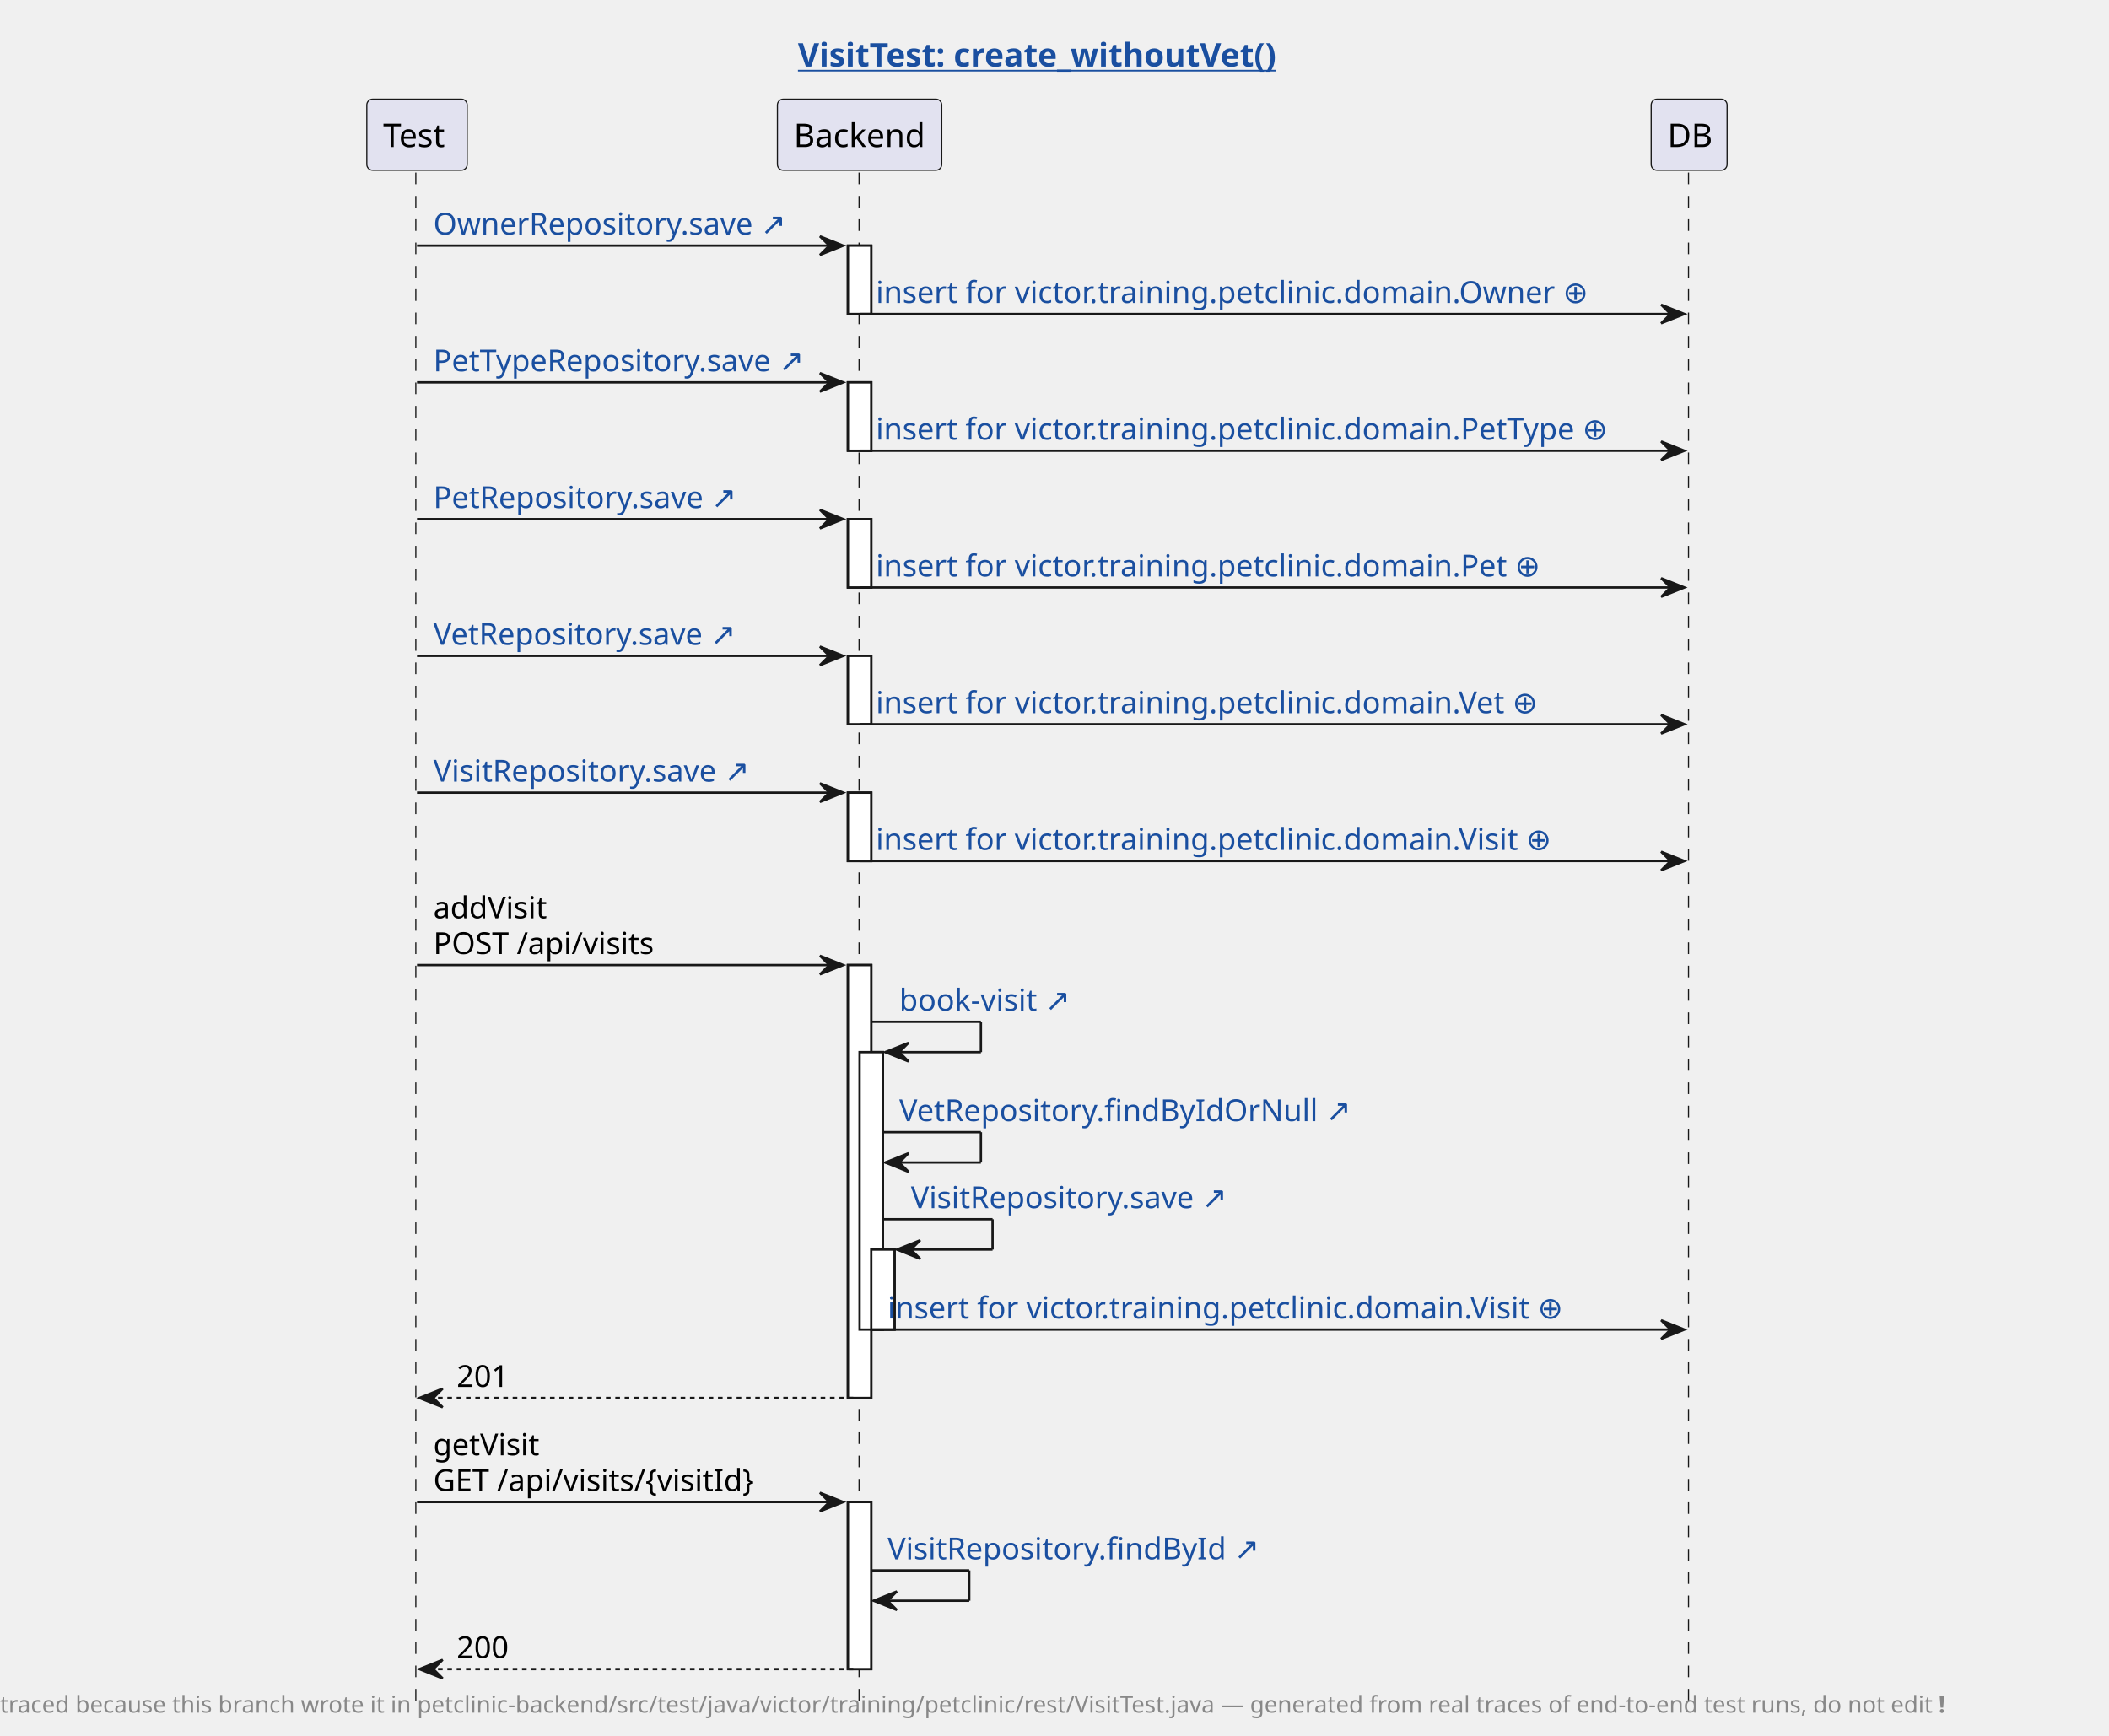
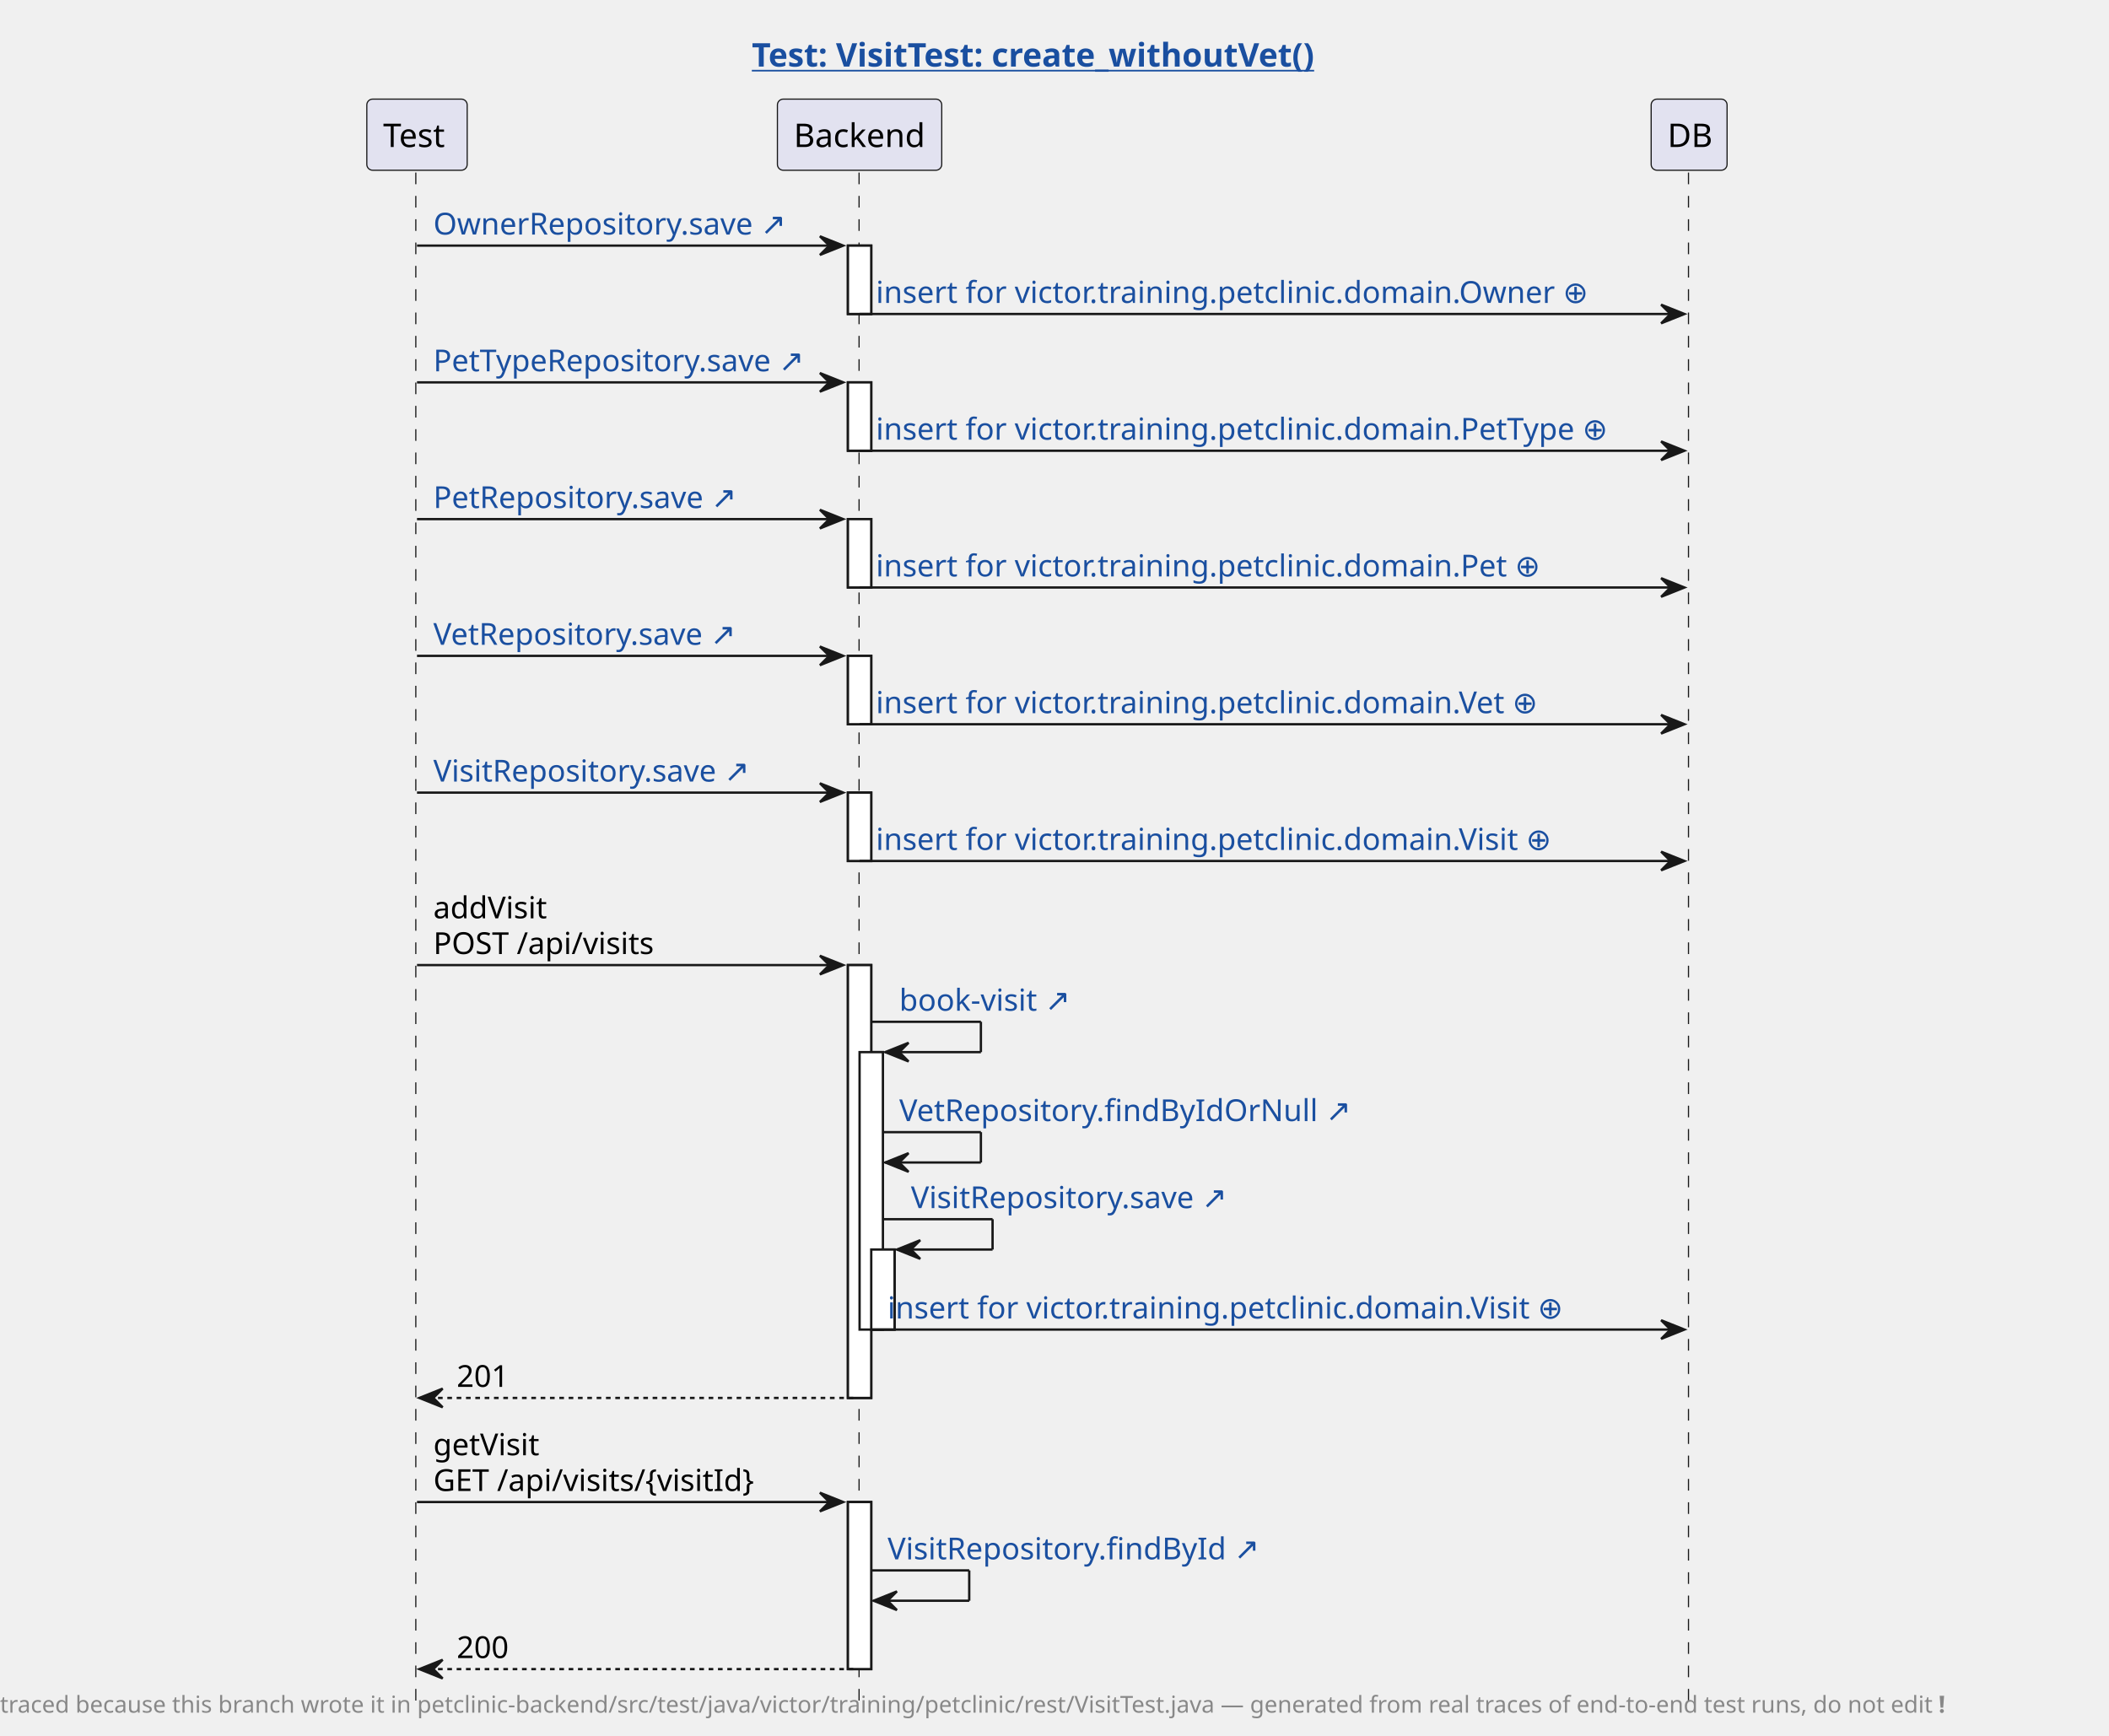
<svg xmlns="http://www.w3.org/2000/svg" xmlns:xlink="http://www.w3.org/1999/xlink" contentStyleType="text/css" data-diagram-type="SEQUENCE" height="744px" preserveAspectRatio="none" style="width:904px;height:744px;background:#FFFFFF;" version="1.1" viewBox="0 0 904 744" width="904px" zoomAndPan="magnify">
  <defs />
  <g>
    <a href="src://petclinic-backend/src/test/java/victor/training/petclinic/rest/VisitTest.java:277" target="_top" title="Click to open the test" xlink:actuate="onRequest" xlink:href="src://petclinic-backend/src/test/java/victor/training/petclinic/rest/VisitTest.java:277" xlink:show="new" xlink:title="Click to open the test" xlink:type="simple">
-       <text fill="#1A4FA0" font-family="sans-serif" font-size="14" font-weight="bold" lengthAdjust="spacing" text-decoration="underline" textLength="212.475" x="342.025" y="28.535">VisitTest: create_withoutVet()</text>
+       <text fill="#1A4FA0" font-family="sans-serif" font-size="14" font-weight="bold" lengthAdjust="spacing" text-decoration="underline" textLength="252" x="322.263" y="28.535">Test: VisitTest: create_withoutVet()</text>
    </a>
    <g>
      <rect fill="#FFFFFF" height="29.311" style="stroke:#181818;stroke-width:1;" width="10" x="363.45" y="105.287" />
    </g>
    <g>
      <rect fill="#FFFFFF" height="29.311" style="stroke:#181818;stroke-width:1;" width="10" x="363.45" y="163.908" />
    </g>
    <g>
      <rect fill="#FFFFFF" height="29.311" style="stroke:#181818;stroke-width:1;" width="10" x="363.45" y="222.529" />
    </g>
    <g>
      <rect fill="#FFFFFF" height="29.311" style="stroke:#181818;stroke-width:1;" width="10" x="363.45" y="281.15" />
    </g>
    <g>
      <rect fill="#FFFFFF" height="29.311" style="stroke:#181818;stroke-width:1;" width="10" x="363.45" y="339.772" />
    </g>
    <g>
      <rect fill="#FFFFFF" height="185.553" style="stroke:#181818;stroke-width:1;" width="10" x="363.45" y="413.703" />
    </g>
    <g>
      <rect fill="#FFFFFF" height="118.932" style="stroke:#181818;stroke-width:1;" width="10" x="368.45" y="451.014" />
    </g>
    <g>
      <rect fill="#FFFFFF" height="34.31" style="stroke:#181818;stroke-width:1;" width="10" x="373.45" y="535.635" />
    </g>
    <g>
      <rect fill="#FFFFFF" height="71.621" style="stroke:#181818;stroke-width:1;" width="10" x="363.45" y="643.877" />
    </g>
    <g class="participant-lifeline" data-entity-uid="part1" data-qualified-name="Test" id="part1-lifeline">
      <g>
        <rect fill="#000000" fill-opacity="0" height="659.521" width="8" x="174.744" y="73.977" />
        <line style="stroke:#181818;stroke-width:0.5;stroke-dasharray:5,5;" x1="178.232" x2="178.232" y1="73.977" y2="733.498" />
      </g>
    </g>
    <g class="participant-lifeline" data-entity-uid="part2" data-qualified-name="Backend" id="part2-lifeline">
      <g>
        <rect fill="#000000" fill-opacity="0" height="659.521" width="8" x="364.45" y="73.977" />
        <line style="stroke:#181818;stroke-width:0.5;stroke-dasharray:5,5;" x1="368.231" x2="368.231" y1="73.977" y2="733.498" />
      </g>
    </g>
    <g class="participant-lifeline" data-entity-uid="part3" data-qualified-name="DB" id="part3-lifeline">
      <g>
        <rect fill="#000000" fill-opacity="0" height="659.521" width="8" x="720.024" y="73.977" />
        <line style="stroke:#181818;stroke-width:0.5;stroke-dasharray:5,5;" x1="723.755" x2="723.755" y1="73.977" y2="733.498" />
      </g>
    </g>
    <g class="participant participant-head" data-entity-uid="part1" data-qualified-name="Test" id="part1-head">
      <rect fill="#E2E2F0" height="30.488" rx="2.5" ry="2.5" style="stroke:#181818;stroke-width:0.5;" width="43.025" x="157.232" y="42.488" />
      <text fill="#000000" font-family="sans-serif" font-size="14" lengthAdjust="spacing" textLength="29.025" x="164.232" y="63.023">Test</text>
    </g>
    <g class="participant participant-head" data-entity-uid="part2" data-qualified-name="Backend" id="part2-head">
      <rect fill="#E2E2F0" height="30.488" rx="2.5" ry="2.5" style="stroke:#181818;stroke-width:0.5;" width="70.438" x="333.231" y="42.488" />
      <text fill="#000000" font-family="sans-serif" font-size="14" lengthAdjust="spacing" textLength="56.438" x="340.231" y="63.023">Backend</text>
    </g>
    <g class="participant participant-head" data-entity-uid="part3" data-qualified-name="DB" id="part3-head">
      <rect fill="#E2E2F0" height="30.488" rx="2.5" ry="2.5" style="stroke:#181818;stroke-width:0.5;" width="32.539" x="707.755" y="42.488" />
      <text fill="#000000" font-family="sans-serif" font-size="14" lengthAdjust="spacing" textLength="18.539" x="714.755" y="63.023">DB</text>
    </g>
    <g>
      <rect fill="#FFFFFF" height="29.311" style="stroke:#181818;stroke-width:1;" width="10" x="363.45" y="105.287" />
    </g>
    <g>
      <rect fill="#FFFFFF" height="29.311" style="stroke:#181818;stroke-width:1;" width="10" x="363.45" y="163.908" />
    </g>
    <g>
      <rect fill="#FFFFFF" height="29.311" style="stroke:#181818;stroke-width:1;" width="10" x="363.45" y="222.529" />
    </g>
    <g>
      <rect fill="#FFFFFF" height="29.311" style="stroke:#181818;stroke-width:1;" width="10" x="363.45" y="281.15" />
    </g>
    <g>
      <rect fill="#FFFFFF" height="29.311" style="stroke:#181818;stroke-width:1;" width="10" x="363.45" y="339.772" />
    </g>
    <g>
      <rect fill="#FFFFFF" height="185.553" style="stroke:#181818;stroke-width:1;" width="10" x="363.45" y="413.703" />
    </g>
    <g>
      <rect fill="#FFFFFF" height="118.932" style="stroke:#181818;stroke-width:1;" width="10" x="368.45" y="451.014" />
    </g>
    <g>
      <rect fill="#FFFFFF" height="34.31" style="stroke:#181818;stroke-width:1;" width="10" x="373.45" y="535.635" />
    </g>
    <g>
      <rect fill="#FFFFFF" height="71.621" style="stroke:#181818;stroke-width:1;" width="10" x="363.45" y="643.877" />
    </g>
    <g class="message" data-entity-1="part1" data-entity-2="part2" id="msg1">
      <polygon fill="#181818" points="351.45,101.287,361.45,105.287,351.45,109.287,355.45,105.287" style="stroke:#181818;stroke-width:1;" />
      <line style="stroke:#181818;stroke-width:1;" x1="178.744" x2="357.45" y1="105.287" y2="105.287" />
      <a href="src://petclinic-backend/src/main/java/victor/training/petclinic/repository/OwnerRepository.java:19" target="_top" title="Click to open OwnerRepository.save" xlink:actuate="onRequest" xlink:href="src://petclinic-backend/src/main/java/victor/training/petclinic/repository/OwnerRepository.java:19" xlink:show="new" xlink:title="Click to open OwnerRepository.save" xlink:type="simple">
        <text fill="#1A4FA0" font-family="sans-serif" font-size="13" lengthAdjust="spacing" textLength="156.724" x="185.744" y="100.545">OwnerRepository.save ↗</text>
      </a>
    </g>
    <g class="message" data-entity-1="part2" data-entity-2="part3" id="msg2">
      <polygon fill="#181818" points="712.024,130.598,722.024,134.598,712.024,138.598,716.024,134.598" style="stroke:#181818;stroke-width:1;" />
      <line style="stroke:#181818;stroke-width:1;" x1="368.45" x2="718.024" y1="134.598" y2="134.598" />
      <a href="genseq://0bl9eup" target="_top" title="Click for the statement behind this call" xlink:actuate="onRequest" xlink:href="genseq://0bl9eup" xlink:show="new" xlink:title="Click for the statement behind this call" xlink:type="simple">
        <text fill="#1A4FA0" font-family="sans-serif" font-size="13" lengthAdjust="spacing" textLength="317.592" x="375.45" y="129.856">insert for victor.training.petclinic.domain.Owner ⊕</text>
      </a>
    </g>
    <g class="message" data-entity-1="part1" data-entity-2="part2" id="msg3">
      <polygon fill="#181818" points="351.45,159.908,361.45,163.908,351.45,167.908,355.45,163.908" style="stroke:#181818;stroke-width:1;" />
      <line style="stroke:#181818;stroke-width:1;" x1="178.744" x2="357.45" y1="163.908" y2="163.908" />
      <a href="src://petclinic-backend/src/main/java/victor/training/petclinic/repository/PetTypeRepository.java:15" target="_top" title="Click to open PetTypeRepository.save" xlink:actuate="onRequest" xlink:href="src://petclinic-backend/src/main/java/victor/training/petclinic/repository/PetTypeRepository.java:15" xlink:show="new" xlink:title="Click to open PetTypeRepository.save" xlink:type="simple">
        <text fill="#1A4FA0" font-family="sans-serif" font-size="13" lengthAdjust="spacing" textLength="165.706" x="185.744" y="159.166">PetTypeRepository.save ↗</text>
      </a>
    </g>
    <g class="message" data-entity-1="part2" data-entity-2="part3" id="msg4">
      <polygon fill="#181818" points="712.024,189.219,722.024,193.219,712.024,197.219,716.024,193.219" style="stroke:#181818;stroke-width:1;" />
      <line style="stroke:#181818;stroke-width:1;" x1="368.45" x2="718.024" y1="193.219" y2="193.219" />
      <a href="genseq://0p9c7zm" target="_top" title="Click for the statement behind this call" xlink:actuate="onRequest" xlink:href="genseq://0p9c7zm" xlink:show="new" xlink:title="Click for the statement behind this call" xlink:type="simple">
        <text fill="#1A4FA0" font-family="sans-serif" font-size="13" lengthAdjust="spacing" textLength="326.574" x="375.45" y="188.477">insert for victor.training.petclinic.domain.PetType ⊕</text>
      </a>
    </g>
    <g class="message" data-entity-1="part1" data-entity-2="part2" id="msg5">
      <polygon fill="#181818" points="351.45,218.529,361.45,222.529,351.45,226.529,355.45,222.529" style="stroke:#181818;stroke-width:1;" />
      <line style="stroke:#181818;stroke-width:1;" x1="178.744" x2="357.45" y1="222.529" y2="222.529" />
      <a href="src://petclinic-backend/src/main/java/victor/training/petclinic/repository/PetRepository.java:18" target="_top" title="Click to open PetRepository.save" xlink:actuate="onRequest" xlink:href="src://petclinic-backend/src/main/java/victor/training/petclinic/repository/PetRepository.java:18" xlink:show="new" xlink:title="Click to open PetRepository.save" xlink:type="simple">
        <text fill="#1A4FA0" font-family="sans-serif" font-size="13" lengthAdjust="spacing" textLength="135.269" x="185.744" y="217.787">PetRepository.save ↗</text>
      </a>
    </g>
    <g class="message" data-entity-1="part2" data-entity-2="part3" id="msg6">
      <polygon fill="#181818" points="712.024,247.84,722.024,251.84,712.024,255.84,716.024,251.84" style="stroke:#181818;stroke-width:1;" />
      <line style="stroke:#181818;stroke-width:1;" x1="368.45" x2="718.024" y1="251.84" y2="251.84" />
      <a href="genseq://051oswl" target="_top" title="Click for the statement behind this call" xlink:actuate="onRequest" xlink:href="genseq://051oswl" xlink:show="new" xlink:title="Click for the statement behind this call" xlink:type="simple">
        <text fill="#1A4FA0" font-family="sans-serif" font-size="13" lengthAdjust="spacing" textLength="296.137" x="375.45" y="247.098">insert for victor.training.petclinic.domain.Pet ⊕</text>
      </a>
    </g>
    <g class="message" data-entity-1="part1" data-entity-2="part2" id="msg7">
      <polygon fill="#181818" points="351.45,277.15,361.45,281.15,351.45,285.15,355.45,281.15" style="stroke:#181818;stroke-width:1;" />
      <line style="stroke:#181818;stroke-width:1;" x1="178.744" x2="357.45" y1="281.15" y2="281.15" />
      <a href="src://petclinic-backend/src/main/java/victor/training/petclinic/repository/VetRepository.java:23" target="_top" title="Click to open VetRepository.save" xlink:actuate="onRequest" xlink:href="src://petclinic-backend/src/main/java/victor/training/petclinic/repository/VetRepository.java:23" xlink:show="new" xlink:title="Click to open VetRepository.save" xlink:type="simple">
        <text fill="#1A4FA0" font-family="sans-serif" font-size="13" lengthAdjust="spacing" textLength="136.583" x="185.744" y="276.408">VetRepository.save ↗</text>
      </a>
    </g>
    <g class="message" data-entity-1="part2" data-entity-2="part3" id="msg8">
      <polygon fill="#181818" points="712.024,306.461,722.024,310.461,712.024,314.461,716.024,310.461" style="stroke:#181818;stroke-width:1;" />
      <line style="stroke:#181818;stroke-width:1;" x1="368.45" x2="718.024" y1="310.461" y2="310.461" />
      <a href="genseq://1rbt9aw" target="_top" title="Click for the statement behind this call" xlink:actuate="onRequest" xlink:href="genseq://1rbt9aw" xlink:show="new" xlink:title="Click for the statement behind this call" xlink:type="simple">
        <text fill="#1A4FA0" font-family="sans-serif" font-size="13" lengthAdjust="spacing" textLength="297.451" x="375.45" y="305.719">insert for victor.training.petclinic.domain.Vet ⊕</text>
      </a>
    </g>
    <g class="message" data-entity-1="part1" data-entity-2="part2" id="msg9">
      <polygon fill="#181818" points="351.45,335.772,361.45,339.772,351.45,343.772,355.45,339.772" style="stroke:#181818;stroke-width:1;" />
      <line style="stroke:#181818;stroke-width:1;" x1="178.744" x2="357.45" y1="339.772" y2="339.772" />
      <a href="src://petclinic-backend/src/main/java/victor/training/petclinic/repository/VisitRepository.java:14" target="_top" title="Click to open VisitRepository.save" xlink:actuate="onRequest" xlink:href="src://petclinic-backend/src/main/java/victor/training/petclinic/repository/VisitRepository.java:14" xlink:show="new" xlink:title="Click to open VisitRepository.save" xlink:type="simple">
        <text fill="#1A4FA0" font-family="sans-serif" font-size="13" lengthAdjust="spacing" textLength="143.482" x="185.744" y="335.029">VisitRepository.save ↗</text>
      </a>
    </g>
    <g class="message" data-entity-1="part2" data-entity-2="part3" id="msg10">
      <polygon fill="#181818" points="712.024,365.082,722.024,369.082,712.024,373.082,716.024,369.082" style="stroke:#181818;stroke-width:1;" />
      <line style="stroke:#181818;stroke-width:1;" x1="368.45" x2="718.024" y1="369.082" y2="369.082" />
      <a href="genseq://0gx3fdz" target="_top" title="Click for the statement behind this call" xlink:actuate="onRequest" xlink:href="genseq://0gx3fdz" xlink:show="new" xlink:title="Click for the statement behind this call" xlink:type="simple">
        <text fill="#1A4FA0" font-family="sans-serif" font-size="13" lengthAdjust="spacing" textLength="304.351" x="375.45" y="364.34">insert for victor.training.petclinic.domain.Visit ⊕</text>
      </a>
    </g>
    <g class="message" data-entity-1="part1" data-entity-2="part2" id="msg11">
      <polygon fill="#181818" points="351.45,409.703,361.45,413.703,351.45,417.703,355.45,413.703" style="stroke:#181818;stroke-width:1;" />
      <line style="stroke:#181818;stroke-width:1;" x1="178.744" x2="357.45" y1="413.703" y2="413.703" />
      <text fill="#000000" font-family="sans-serif" font-size="13" lengthAdjust="spacing" textLength="51.048" x="185.744" y="393.65">addVisit</text>
      <text fill="#000000" font-family="sans-serif" font-size="13" lengthAdjust="spacing" textLength="101.734" x="185.744" y="408.961">POST /api/visits</text>
    </g>
    <g class="message" data-entity-1="part2" data-entity-2="part2" id="msg12">
      <line style="stroke:#181818;stroke-width:1;" x1="373.45" x2="420.45" y1="438.014" y2="438.014" />
      <line style="stroke:#181818;stroke-width:1;" x1="420.45" x2="420.45" y1="438.014" y2="451.014" />
      <line style="stroke:#181818;stroke-width:1;" x1="379.45" x2="420.45" y1="451.014" y2="451.014" />
      <polygon fill="#181818" points="389.45,447.014,379.45,451.014,389.45,455.014,385.45,451.014" style="stroke:#181818;stroke-width:1;" />
      <a href="src://petclinic-backend/src/main/java/victor/training/petclinic/rest/VisitRestController.java:72" target="_top" title="Click to open VisitRestController.bookVisit" xlink:actuate="onRequest" xlink:href="src://petclinic-backend/src/main/java/victor/training/petclinic/rest/VisitRestController.java:72" xlink:show="new" xlink:title="Click to open VisitRestController.bookVisit" xlink:type="simple">
        <text fill="#1A4FA0" font-family="sans-serif" font-size="13" lengthAdjust="spacing" textLength="82.12" x="385.45" y="433.272">book-visit ↗</text>
      </a>
    </g>
    <g class="message" data-entity-1="part2" data-entity-2="part2" id="msg13">
      <line style="stroke:#181818;stroke-width:1;" x1="378.45" x2="420.45" y1="485.324" y2="485.324" />
      <line style="stroke:#181818;stroke-width:1;" x1="420.45" x2="420.45" y1="485.324" y2="498.324" />
      <line style="stroke:#181818;stroke-width:1;" x1="379.45" x2="420.45" y1="498.324" y2="498.324" />
      <polygon fill="#181818" points="389.45,494.324,379.45,498.324,389.45,502.324,385.45,498.324" style="stroke:#181818;stroke-width:1;" />
      <a href="src://petclinic-backend/src/main/java/victor/training/petclinic/repository/VetRepository.java:19" target="_top" title="Click to open VetRepository.findByIdOrNull" xlink:actuate="onRequest" xlink:href="src://petclinic-backend/src/main/java/victor/training/petclinic/repository/VetRepository.java:19" xlink:show="new" xlink:title="Click to open VetRepository.findByIdOrNull" xlink:type="simple">
        <text fill="#1A4FA0" font-family="sans-serif" font-size="13" lengthAdjust="spacing" textLength="200.395" x="385.45" y="480.582">VetRepository.findByIdOrNull ↗</text>
      </a>
    </g>
    <g class="message" data-entity-1="part2" data-entity-2="part2" id="msg14">
      <line style="stroke:#181818;stroke-width:1;" x1="378.45" x2="425.45" y1="522.635" y2="522.635" />
      <line style="stroke:#181818;stroke-width:1;" x1="425.45" x2="425.45" y1="522.635" y2="535.635" />
      <line style="stroke:#181818;stroke-width:1;" x1="384.45" x2="425.45" y1="535.635" y2="535.635" />
      <polygon fill="#181818" points="394.45,531.635,384.45,535.635,394.45,539.635,390.45,535.635" style="stroke:#181818;stroke-width:1;" />
      <a href="src://petclinic-backend/src/main/java/victor/training/petclinic/repository/VisitRepository.java:14" target="_top" title="Click to open VisitRepository.save" xlink:actuate="onRequest" xlink:href="src://petclinic-backend/src/main/java/victor/training/petclinic/repository/VisitRepository.java:14" xlink:show="new" xlink:title="Click to open VisitRepository.save" xlink:type="simple">
        <text fill="#1A4FA0" font-family="sans-serif" font-size="13" lengthAdjust="spacing" textLength="143.482" x="390.45" y="517.893">VisitRepository.save ↗</text>
      </a>
    </g>
    <g class="message" data-entity-1="part2" data-entity-2="part3" id="msg15">
      <polygon fill="#181818" points="712.024,565.945,722.024,569.945,712.024,573.945,716.024,569.945" style="stroke:#181818;stroke-width:1;" />
      <line style="stroke:#181818;stroke-width:1;" x1="373.45" x2="718.024" y1="569.945" y2="569.945" />
      <a href="genseq://0fzd1rn" target="_top" title="Click for the statement behind this call" xlink:actuate="onRequest" xlink:href="genseq://0fzd1rn" xlink:show="new" xlink:title="Click for the statement behind this call" xlink:type="simple">
        <text fill="#1A4FA0" font-family="sans-serif" font-size="13" lengthAdjust="spacing" textLength="304.351" x="380.45" y="565.203">insert for victor.training.petclinic.domain.Visit ⊕</text>
      </a>
    </g>
    <g class="message" data-entity-1="part2" data-entity-2="part1" id="msg16">
      <polygon fill="#181818" points="189.744,595.256,179.744,599.256,189.744,603.256,185.744,599.256" style="stroke:#181818;stroke-width:1;" />
      <line style="stroke:#181818;stroke-width:1;stroke-dasharray:2,2;" x1="183.744" x2="367.45" y1="599.256" y2="599.256" />
      <text fill="#000000" font-family="sans-serif" font-size="13" lengthAdjust="spacing" textLength="24.661" x="195.744" y="594.514">201</text>
    </g>
    <g class="message" data-entity-1="part1" data-entity-2="part2" id="msg17">
      <polygon fill="#181818" points="351.45,639.877,361.45,643.877,351.45,647.877,355.45,643.877" style="stroke:#181818;stroke-width:1;" />
      <line style="stroke:#181818;stroke-width:1;" x1="178.744" x2="357.45" y1="643.877" y2="643.877" />
      <text fill="#000000" font-family="sans-serif" font-size="13" lengthAdjust="spacing" textLength="47.715" x="185.744" y="623.824">getVisit</text>
      <text fill="#000000" font-family="sans-serif" font-size="13" lengthAdjust="spacing" textLength="146.821" x="185.744" y="639.135">GET /api/visits/{visitId}</text>
    </g>
    <g class="message" data-entity-1="part2" data-entity-2="part2" id="msg18">
      <line style="stroke:#181818;stroke-width:1;" x1="373.45" x2="415.45" y1="673.188" y2="673.188" />
      <line style="stroke:#181818;stroke-width:1;" x1="415.45" x2="415.45" y1="673.188" y2="686.188" />
      <line style="stroke:#181818;stroke-width:1;" x1="374.45" x2="415.45" y1="686.188" y2="686.188" />
      <polygon fill="#181818" points="384.45,682.188,374.45,686.188,384.45,690.188,380.45,686.188" style="stroke:#181818;stroke-width:1;" />
      <a href="src://petclinic-backend/src/main/java/victor/training/petclinic/repository/VisitRepository.java:12" target="_top" title="Click to open VisitRepository.findById" xlink:actuate="onRequest" xlink:href="src://petclinic-backend/src/main/java/victor/training/petclinic/repository/VisitRepository.java:12" xlink:show="new" xlink:title="Click to open VisitRepository.findById" xlink:type="simple">
        <text fill="#1A4FA0" font-family="sans-serif" font-size="13" lengthAdjust="spacing" textLength="166.69" x="380.45" y="668.445">VisitRepository.findById ↗</text>
      </a>
    </g>
    <g class="message" data-entity-1="part2" data-entity-2="part1" id="msg19">
      <polygon fill="#181818" points="189.744,711.498,179.744,715.498,189.744,719.498,185.744,715.498" style="stroke:#181818;stroke-width:1;" />
      <line style="stroke:#181818;stroke-width:1;stroke-dasharray:2,2;" x1="183.744" x2="367.45" y1="715.498" y2="715.498" />
      <text fill="#000000" font-family="sans-serif" font-size="13" lengthAdjust="spacing" textLength="24.661" x="195.744" y="710.756">200</text>
    </g>
    <text fill="#888888" font-family="sans-serif" font-size="10" lengthAdjust="spacing" textLength="896.525" x="0" y="734.166">traced because this branch wrote it in petclinic-backend/src/test/java/victor/training/petclinic/rest/VisitTest.java — generated from real traces of end-to-end test runs, do not edit ❗</text>
  </g>
</svg>
